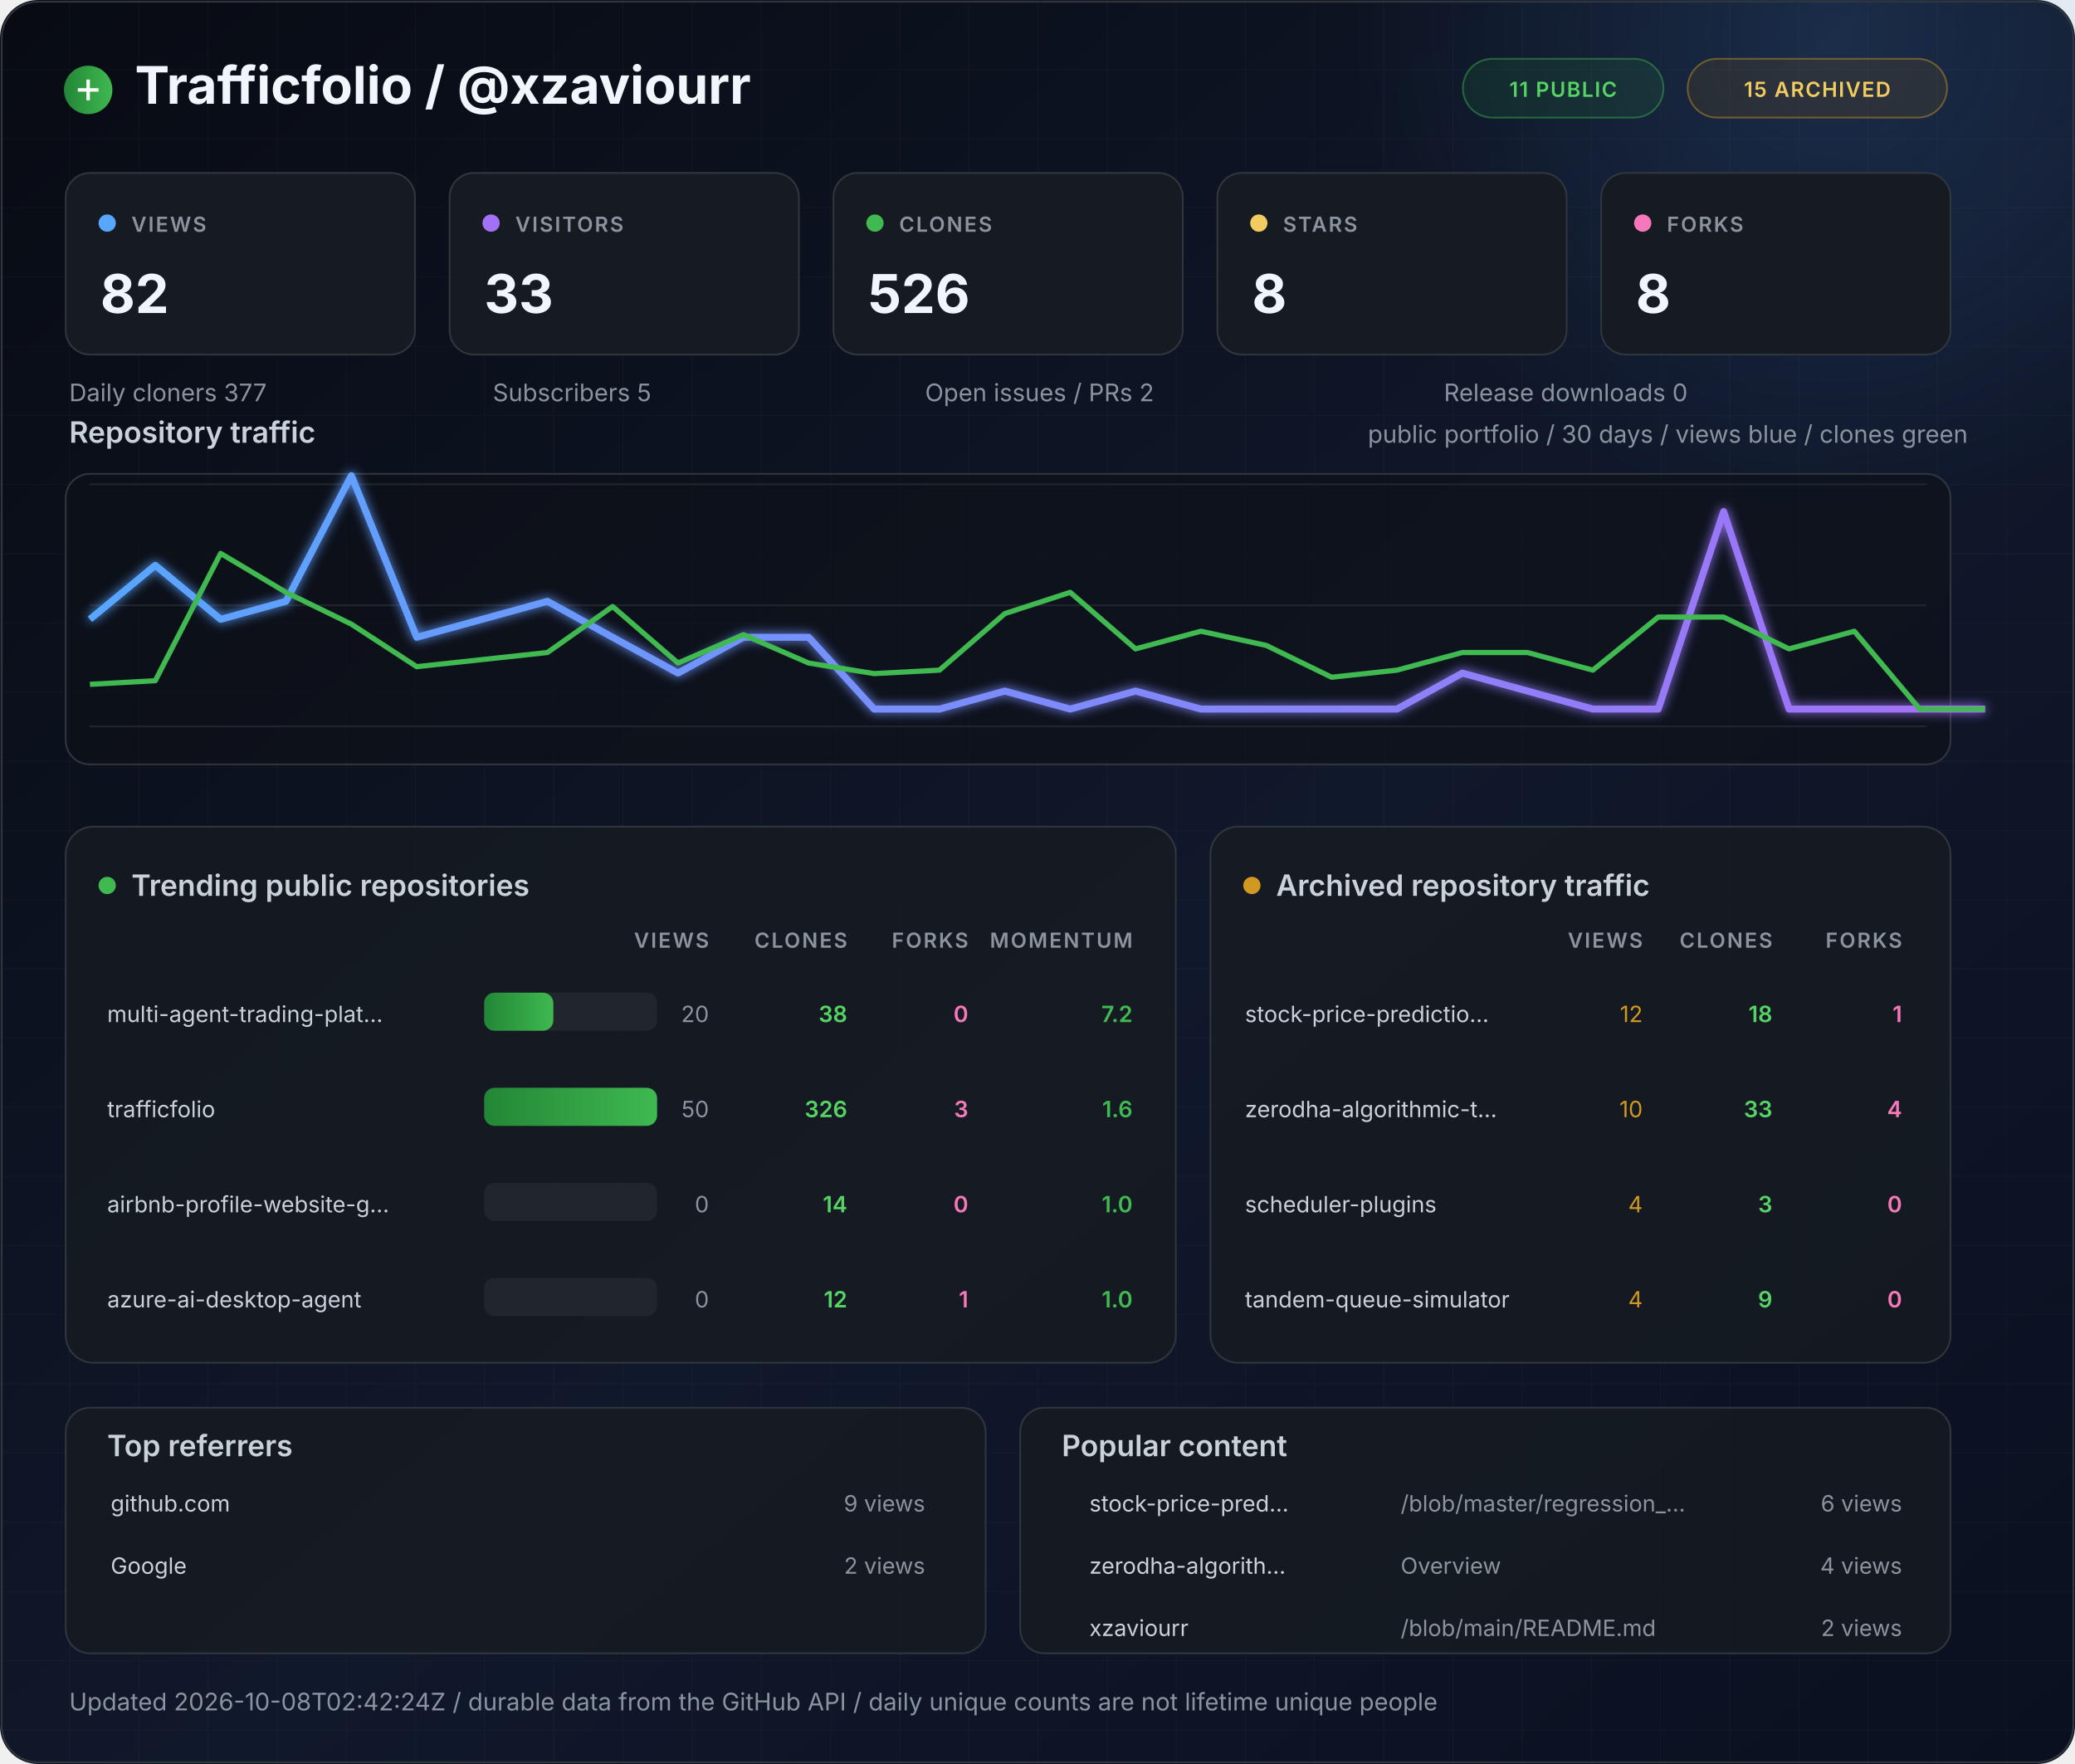
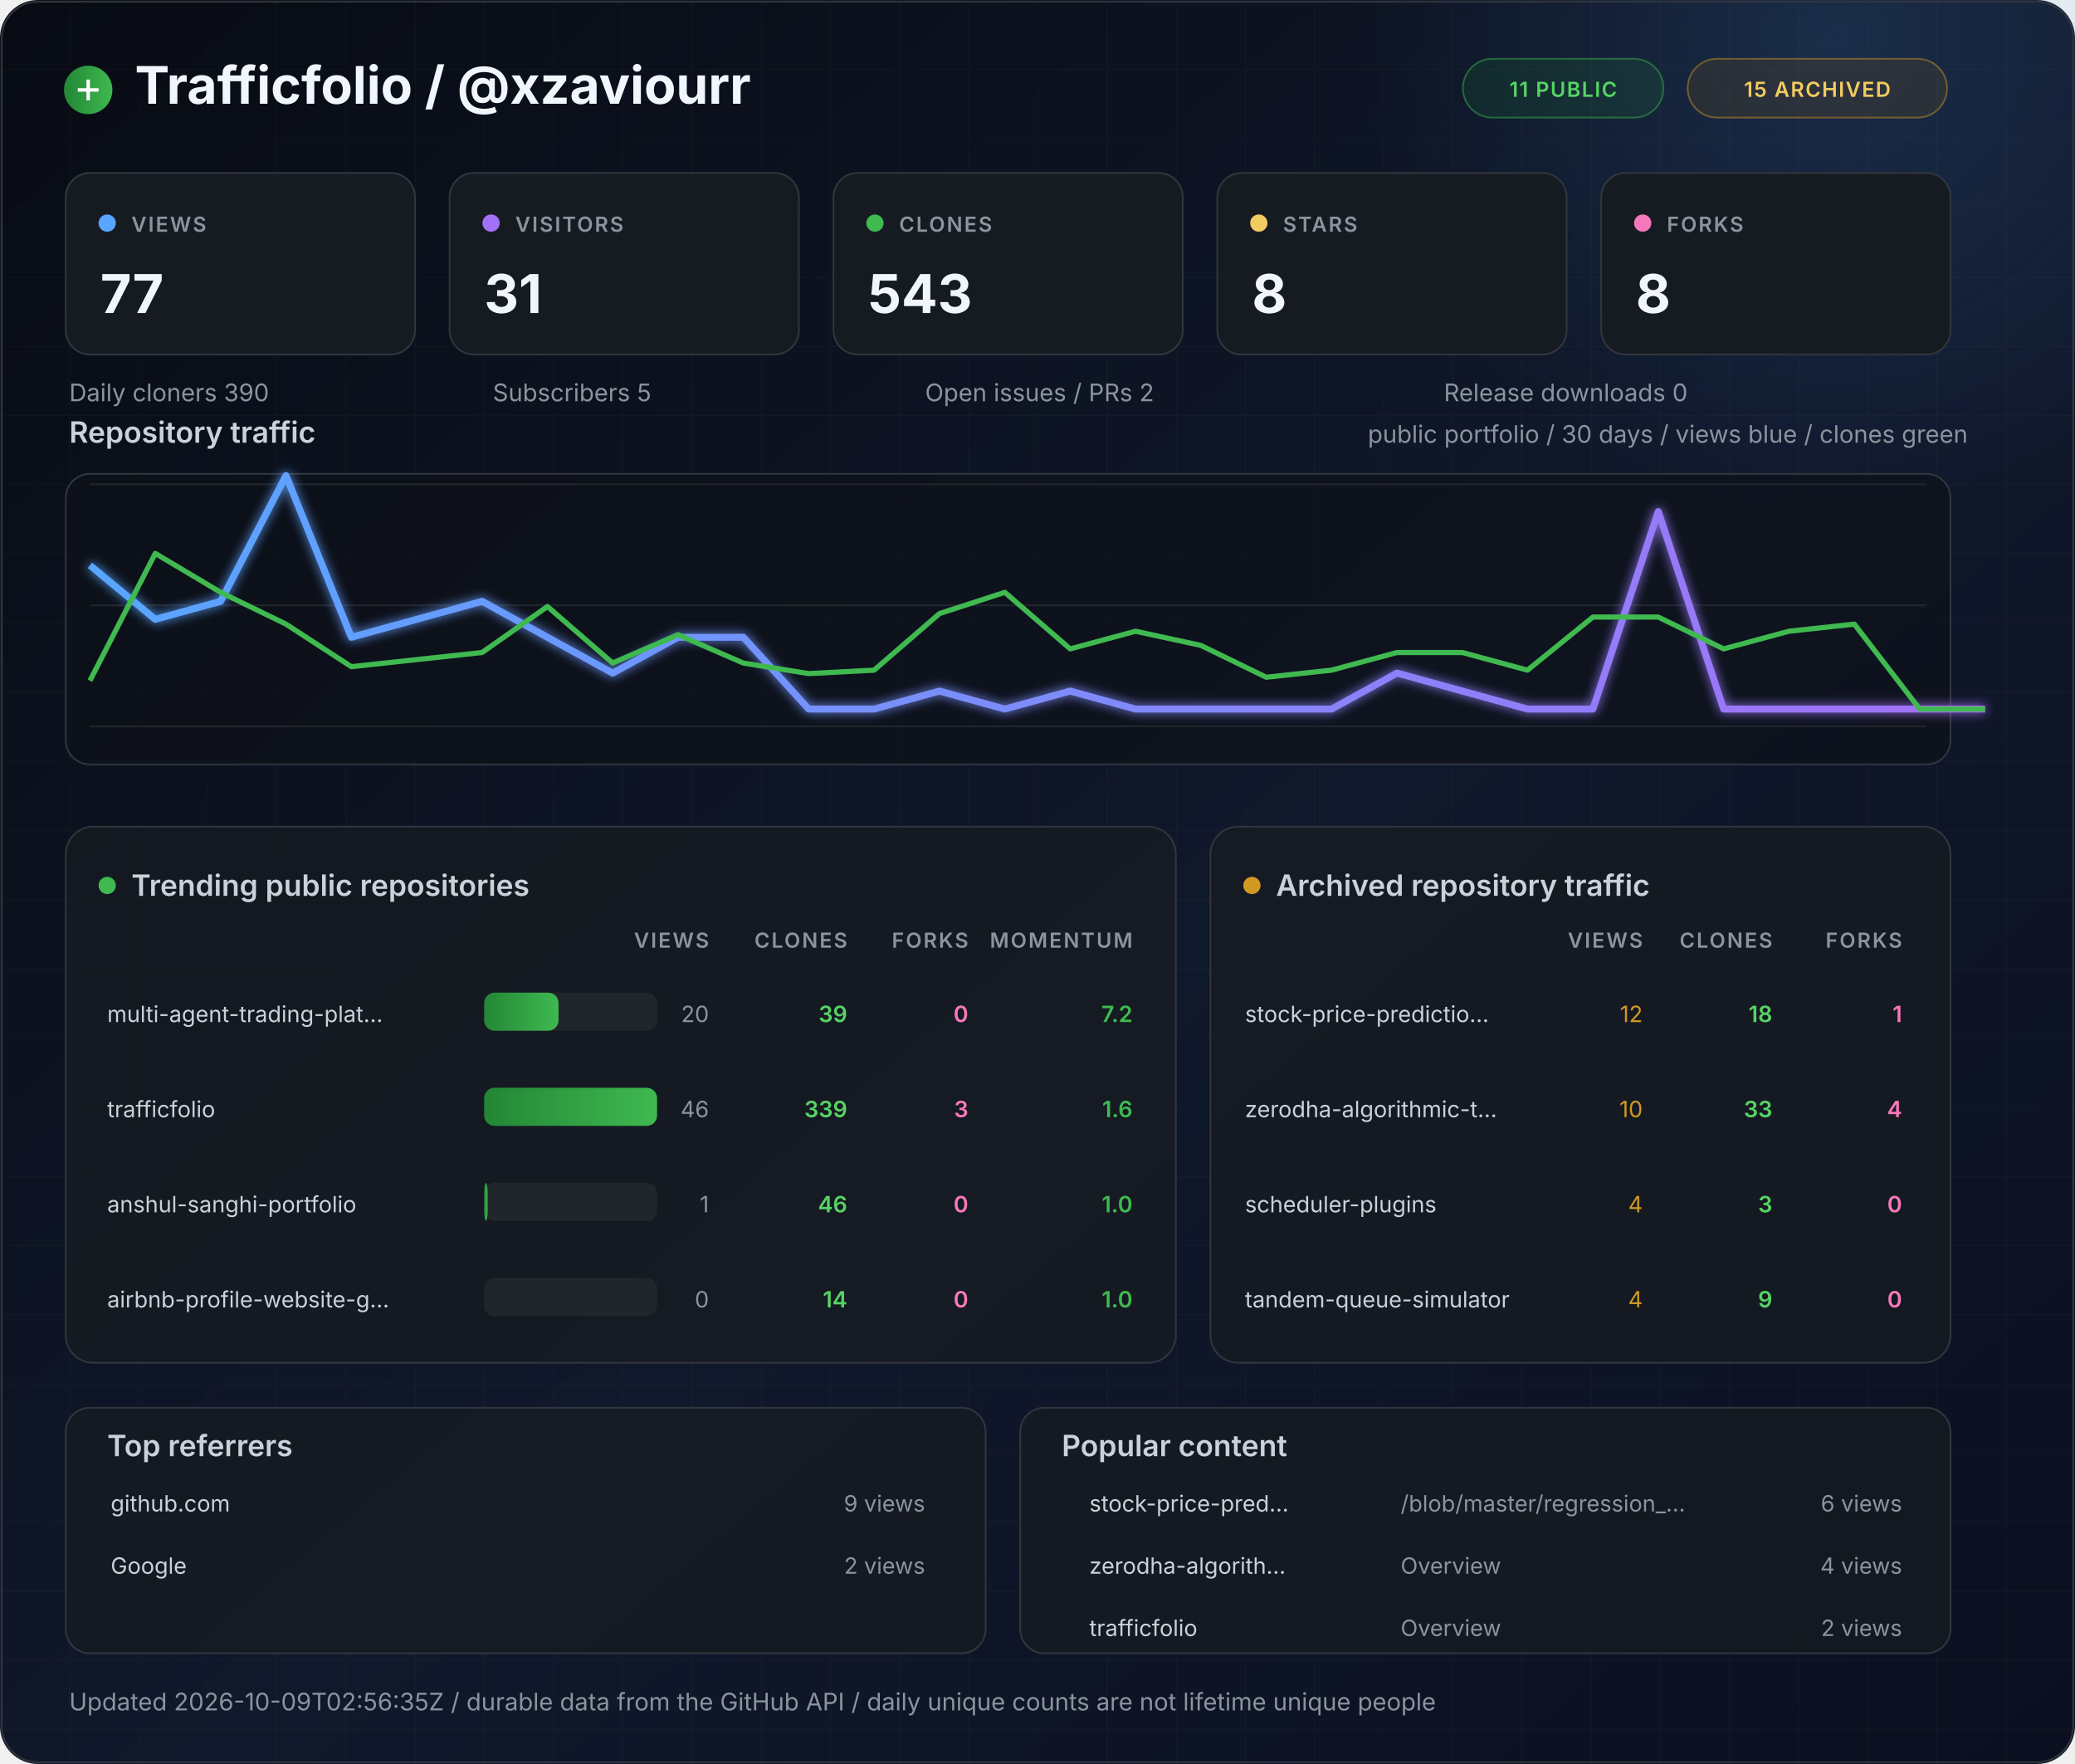
<svg xmlns="http://www.w3.org/2000/svg" width="1200" height="1020" viewBox="0 0 1200 1020" role="img" aria-label="Trafficfolio GitHub analytics dashboard for xzaviourr">
  <defs>
    <linearGradient id="bg" x1="0" y1="0" x2="1" y2="1">
      <stop stop-color="#080b13" />
      <stop offset=".55" stop-color="#10182b" />
      <stop offset="1" stop-color="#0b1020" />
    </linearGradient>
    <linearGradient id="line" x1="0" y1="0" x2="1" y2="0">
      <stop stop-color="#58a6ff" />
      <stop offset="1" stop-color="#a371f7" />
    </linearGradient>
    <linearGradient id="bar" x1="0" y1="0" x2="1" y2="0">
      <stop stop-color="#238636" />
      <stop offset="1" stop-color="#3fb950" />
    </linearGradient>
    <linearGradient id="archiveBar" x1="0" y1="0" x2="1" y2="0">
      <stop stop-color="#9e6a03" />
      <stop offset="1" stop-color="#f2cc60" />
    </linearGradient>
    <radialGradient id="ambient">
      <stop stop-color="#58a6ff" stop-opacity=".16" />
      <stop offset="1" stop-color="#58a6ff" stop-opacity="0" />
    </radialGradient>
    <pattern id="grid" width="40" height="40" patternUnits="userSpaceOnUse">
      <path d="M40 0H0V40" fill="none" stroke="#ffffff" stroke-opacity=".025" />
    </pattern>
    <filter id="glow">
      <feGaussianBlur stdDeviation="3" result="b" />
      <feMerge>
        <feMergeNode in="b" />
        <feMergeNode in="SourceGraphic" />
      </feMerge>
    </filter>
    <style>
    .title{font:750 30px -apple-system,BlinkMacSystemFont,"Segoe UI",sans-serif;fill:#f0f6fc}
    .subtitle{font:14px -apple-system,BlinkMacSystemFont,"Segoe UI",sans-serif;fill:#8b949e}
    .label{font:600 12px -apple-system,BlinkMacSystemFont,"Segoe UI",sans-serif;fill:#8b949e;letter-spacing:1px}
    .metric{font:700 31px -apple-system,BlinkMacSystemFont,"Segoe UI",sans-serif;fill:#f0f6fc}
    .section{font:600 17px -apple-system,BlinkMacSystemFont,"Segoe UI",sans-serif;fill:#c9d1d9}
    .repo,.value,.trend,.archive,.clone,.fork{font:13px -apple-system,BlinkMacSystemFont,"Segoe UI",sans-serif;fill:#c9d1d9}
    .value{fill:#8b949e} .trend{fill:#3fb950;font-weight:600} .archive{fill:#d29922}
    .clone{fill:#56d364;font-weight:600} .fork{fill:#f778ba;font-weight:600}
    .pill{font:600 12px -apple-system,BlinkMacSystemFont,"Segoe UI",sans-serif;letter-spacing:.7px}
  </style>
  </defs>
  <rect width="1200" height="1020" rx="22" fill="url(#bg)" />
  <rect width="1200" height="1020" rx="22" fill="url(#grid)" />
  <circle cx="1060" cy="20" r="280" fill="url(#ambient)" />
  <rect x="1" y="1" width="1198" height="1018" rx="21" fill="none" stroke="#30363d" />
  <circle cx="51" cy="52" r="14" fill="url(#bar)" />
  <path d="M45 52h12M51 46v12" stroke="#fff" stroke-width="2" />
  <text x="78" y="60" class="title">Trafficfolio / @xzaviourr</text>
  <rect x="846" y="34" width="116" height="34" rx="17" fill="#238636" fill-opacity=".16" stroke="#3fb950" stroke-opacity=".45" />
  <text x="904" y="56" text-anchor="middle" class="pill" fill="#56d364">11 PUBLIC</text>
  <rect x="976" y="34" width="150" height="34" rx="17" fill="#9e6a03" fill-opacity=".14" stroke="#d29922" stroke-opacity=".45" />
  <text x="1051" y="56" text-anchor="middle" class="pill" fill="#f2cc60">15 ARCHIVED</text>
  <rect x="38" y="100" width="202" height="105" rx="14" fill="#161b22" stroke="#30363d" />
  <circle cx="62" cy="129" r="5" fill="#58a6ff" />
  <text x="76" y="134" class="label">VIEWS</text>
-   <text x="58" y="181" class="metric">82</text>
+   <text x="58" y="181" class="metric">77</text>
  <rect x="260" y="100" width="202" height="105" rx="14" fill="#161b22" stroke="#30363d" />
  <circle cx="284" cy="129" r="5" fill="#a371f7" />
  <text x="298" y="134" class="label">VISITORS</text>
-   <text x="280" y="181" class="metric">33</text>
+   <text x="280" y="181" class="metric">31</text>
  <rect x="482" y="100" width="202" height="105" rx="14" fill="#161b22" stroke="#30363d" />
  <circle cx="506" cy="129" r="5" fill="#3fb950" />
  <text x="520" y="134" class="label">CLONES</text>
-   <text x="502" y="181" class="metric">526</text>
+   <text x="502" y="181" class="metric">543</text>
  <rect x="704" y="100" width="202" height="105" rx="14" fill="#161b22" stroke="#30363d" />
  <circle cx="728" cy="129" r="5" fill="#f2cc60" />
  <text x="742" y="134" class="label">STARS</text>
  <text x="724" y="181" class="metric">8</text>
  <rect x="926" y="100" width="202" height="105" rx="14" fill="#161b22" stroke="#30363d" />
  <circle cx="950" cy="129" r="5" fill="#f778ba" />
  <text x="964" y="134" class="label">FORKS</text>
  <text x="946" y="181" class="metric">8</text>
-   <text x="40" y="232" class="subtitle">Daily cloners 377</text>
+   <text x="40" y="232" class="subtitle">Daily cloners 390</text>
  <text x="285" y="232" class="subtitle">Subscribers 5</text>
  <text x="535" y="232" class="subtitle">Open issues / PRs 2</text>
  <text x="835" y="232" class="subtitle">Release downloads 0</text>
  <text x="40" y="256" class="section">Repository traffic</text>
  <text x="1138" y="256" text-anchor="end" class="subtitle">public portfolio / 30 days / views blue / clones green</text>
  <rect x="38" y="274" width="1090" height="168" rx="14" fill="#0d1117" fill-opacity=".62" stroke="#30363d" />
  <line x1="52" y1="420" x2="1114" y2="420" stroke="#21262d" />
  <line x1="52" y1="350" x2="1114" y2="350" stroke="#21262d" />
  <line x1="52" y1="280" x2="1114" y2="280" stroke="#21262d" />
-   <polyline points="52.0,358.1 89.8,326.9 127.6,358.1 165.4,347.7 203.2,275.0 241.0,368.5 278.8,358.1 316.6,347.7 354.3,368.5 392.1,389.2 429.9,368.5 467.7,368.5 505.5,410.0 543.3,410.0 581.1,399.6 618.9,410.0 656.7,399.6 694.5,410.0 732.3,410.0 770.1,410.0 807.9,410.0 845.7,389.2 883.4,399.6 921.2,410.0 959.0,410.0 996.8,295.8 1034.6,410.0 1072.4,410.0 1110.2,410.0 1148.0,410.0" fill="none" stroke="url(#line)" stroke-width="4" stroke-linejoin="round" filter="url(#glow)" />
-   <polyline points="52.0,395.7 89.8,393.6 127.6,320.0 165.4,342.5 203.2,360.9 241.0,385.5 278.8,381.4 316.6,377.3 354.3,350.7 392.1,383.4 429.9,367.0 467.7,383.4 505.5,389.5 543.3,387.5 581.1,354.8 618.9,342.5 656.7,375.2 694.5,365.0 732.3,373.2 770.1,391.6 807.9,387.5 845.7,377.3 883.4,377.3 921.2,387.5 959.0,356.8 996.8,356.8 1034.6,375.2 1072.4,365.0 1110.2,410.0 1148.0,410.0" fill="none" stroke="#3fb950" stroke-width="3" stroke-linejoin="round" />
+   <polyline points="52.0,326.9 89.8,358.1 127.6,347.7 165.4,275.0 203.2,368.5 241.0,358.1 278.8,347.7 316.6,368.5 354.3,389.2 392.1,368.5 429.9,368.5 467.7,410.0 505.5,410.0 543.3,399.6 581.1,410.0 618.9,399.6 656.7,410.0 694.5,410.0 732.3,410.0 770.1,410.0 807.9,389.2 845.7,399.6 883.4,410.0 921.2,410.0 959.0,295.8 996.8,410.0 1034.6,410.0 1072.4,410.0 1110.2,410.0 1148.0,410.0" fill="none" stroke="url(#line)" stroke-width="4" stroke-linejoin="round" filter="url(#glow)" />
+   <polyline points="52.0,393.6 89.8,320.0 127.6,342.5 165.4,360.9 203.2,385.5 241.0,381.4 278.8,377.3 316.6,350.7 354.3,383.4 392.1,367.0 429.9,383.4 467.7,389.5 505.5,387.5 543.3,354.8 581.1,342.5 618.9,375.2 656.7,365.0 694.5,373.2 732.3,391.6 770.1,387.5 807.9,377.3 845.7,377.3 883.4,387.5 921.2,356.8 959.0,356.8 996.8,375.2 1034.6,365.0 1072.4,360.9 1110.2,410.0 1148.0,410.0" fill="none" stroke="#3fb950" stroke-width="3" stroke-linejoin="round" />
  <rect x="38" y="478" width="642" height="310" rx="16" fill="#161b22" fill-opacity=".82" stroke="#30363d" />
  <circle cx="62" cy="512" r="5" fill="#3fb950" />
  <text x="76" y="518" class="section">Trending public repositories</text>
  <text x="410" y="548" text-anchor="end" class="label">VIEWS</text>
  <text x="490" y="548" text-anchor="end" class="label">CLONES</text>
  <text x="560" y="548" text-anchor="end" class="label">FORKS</text>
  <text x="655" y="548" text-anchor="end" class="label">MOMENTUM</text>
  <text x="62" y="591" class="repo">multi-agent-trading-plat...</text>
  <rect x="280" y="574" width="100" height="22" rx="6" fill="#21262d" />
-   <rect x="280" y="574" width="40" height="22" rx="6" fill="url(#bar)" />
+   <rect x="280" y="574" width="43" height="22" rx="6" fill="url(#bar)" />
  <text x="410" y="591" text-anchor="end" class="value">20</text>
-   <text x="490" y="591" text-anchor="end" class="clone">38</text>
+   <text x="490" y="591" text-anchor="end" class="clone">39</text>
  <text x="560" y="591" text-anchor="end" class="fork">0</text>
  <text x="655" y="591" text-anchor="end" class="trend">7.2</text>
  <text x="62" y="646" class="repo">trafficfolio</text>
  <rect x="280" y="629" width="100" height="22" rx="6" fill="#21262d" />
  <rect x="280" y="629" width="100" height="22" rx="6" fill="url(#bar)" />
-   <text x="410" y="646" text-anchor="end" class="value">50</text>
-   <text x="490" y="646" text-anchor="end" class="clone">326</text>
+   <text x="410" y="646" text-anchor="end" class="value">46</text>
+   <text x="490" y="646" text-anchor="end" class="clone">339</text>
  <text x="560" y="646" text-anchor="end" class="fork">3</text>
  <text x="655" y="646" text-anchor="end" class="trend">1.6</text>
-   <text x="62" y="701" class="repo">airbnb-profile-website-g...</text>
+   <text x="62" y="701" class="repo">anshul-sanghi-portfolio</text>
  <rect x="280" y="684" width="100" height="22" rx="6" fill="#21262d" />
-   <rect x="280" y="684" width="0" height="22" rx="6" fill="url(#bar)" />
-   <text x="410" y="701" text-anchor="end" class="value">0</text>
-   <text x="490" y="701" text-anchor="end" class="clone">14</text>
+   <rect x="280" y="684" width="2" height="22" rx="6" fill="url(#bar)" />
+   <text x="410" y="701" text-anchor="end" class="value">1</text>
+   <text x="490" y="701" text-anchor="end" class="clone">46</text>
  <text x="560" y="701" text-anchor="end" class="fork">0</text>
  <text x="655" y="701" text-anchor="end" class="trend">1.0</text>
-   <text x="62" y="756" class="repo">azure-ai-desktop-agent</text>
+   <text x="62" y="756" class="repo">airbnb-profile-website-g...</text>
  <rect x="280" y="739" width="100" height="22" rx="6" fill="#21262d" />
  <rect x="280" y="739" width="0" height="22" rx="6" fill="url(#bar)" />
  <text x="410" y="756" text-anchor="end" class="value">0</text>
-   <text x="490" y="756" text-anchor="end" class="clone">12</text>
-   <text x="560" y="756" text-anchor="end" class="fork">1</text>
+   <text x="490" y="756" text-anchor="end" class="clone">14</text>
+   <text x="560" y="756" text-anchor="end" class="fork">0</text>
  <text x="655" y="756" text-anchor="end" class="trend">1.0</text>
  <rect x="700" y="478" width="428" height="310" rx="16" fill="#161b22" fill-opacity=".82" stroke="#30363d" />
  <circle cx="724" cy="512" r="5" fill="#d29922" />
  <text x="738" y="518" class="section">Archived repository traffic</text>
  <text x="950" y="548" text-anchor="end" class="label">VIEWS</text>
  <text x="1025" y="548" text-anchor="end" class="label">CLONES</text>
  <text x="1100" y="548" text-anchor="end" class="label">FORKS</text>
  <text x="720" y="591" class="repo">stock-price-predictio...</text>
  <text x="950" y="591" text-anchor="end" class="archive">12</text>
  <text x="1025" y="591" text-anchor="end" class="clone">18</text>
  <text x="1100" y="591" text-anchor="end" class="fork">1</text>
  <text x="720" y="646" class="repo">zerodha-algorithmic-t...</text>
  <text x="950" y="646" text-anchor="end" class="archive">10</text>
  <text x="1025" y="646" text-anchor="end" class="clone">33</text>
  <text x="1100" y="646" text-anchor="end" class="fork">4</text>
  <text x="720" y="701" class="repo">scheduler-plugins</text>
  <text x="950" y="701" text-anchor="end" class="archive">4</text>
  <text x="1025" y="701" text-anchor="end" class="clone">3</text>
  <text x="1100" y="701" text-anchor="end" class="fork">0</text>
  <text x="720" y="756" class="repo">tandem-queue-simulator</text>
  <text x="950" y="756" text-anchor="end" class="archive">4</text>
  <text x="1025" y="756" text-anchor="end" class="clone">9</text>
  <text x="1100" y="756" text-anchor="end" class="fork">0</text>
  <rect x="38" y="814" width="532" height="142" rx="14" fill="#161b22" fill-opacity=".82" stroke="#30363d" />
  <text x="62" y="842" class="section">Top referrers</text>
  <text x="64" y="874" class="repo">github.com</text>
  <text x="535" y="874" text-anchor="end" class="value">9 views</text>
  <text x="64" y="910" class="repo">Google</text>
  <text x="535" y="910" text-anchor="end" class="value">2 views</text>
  <rect x="590" y="814" width="538" height="142" rx="14" fill="#161b22" fill-opacity=".82" stroke="#30363d" />
  <text x="614" y="842" class="section">Popular content</text>
  <text x="630" y="874" class="repo">stock-price-pred...</text>
  <text x="810" y="874" class="value">/blob/master/regression_...</text>
  <text x="1100" y="874" text-anchor="end" class="value">6 views</text>
  <text x="630" y="910" class="repo">zerodha-algorith...</text>
  <text x="810" y="910" class="value">Overview</text>
  <text x="1100" y="910" text-anchor="end" class="value">4 views</text>
-   <text x="630" y="946" class="repo">xzaviourr</text>
-   <text x="810" y="946" class="value">/blob/main/README.md</text>
+   <text x="630" y="946" class="repo">trafficfolio</text>
+   <text x="810" y="946" class="value">Overview</text>
  <text x="1100" y="946" text-anchor="end" class="value">2 views</text>
-   <text x="40" y="989" class="subtitle">Updated 2026-10-08T02:42:24Z / durable data from the GitHub API / daily unique counts are not lifetime unique people</text>
+   <text x="40" y="989" class="subtitle">Updated 2026-10-09T02:56:35Z / durable data from the GitHub API / daily unique counts are not lifetime unique people</text>
</svg>
